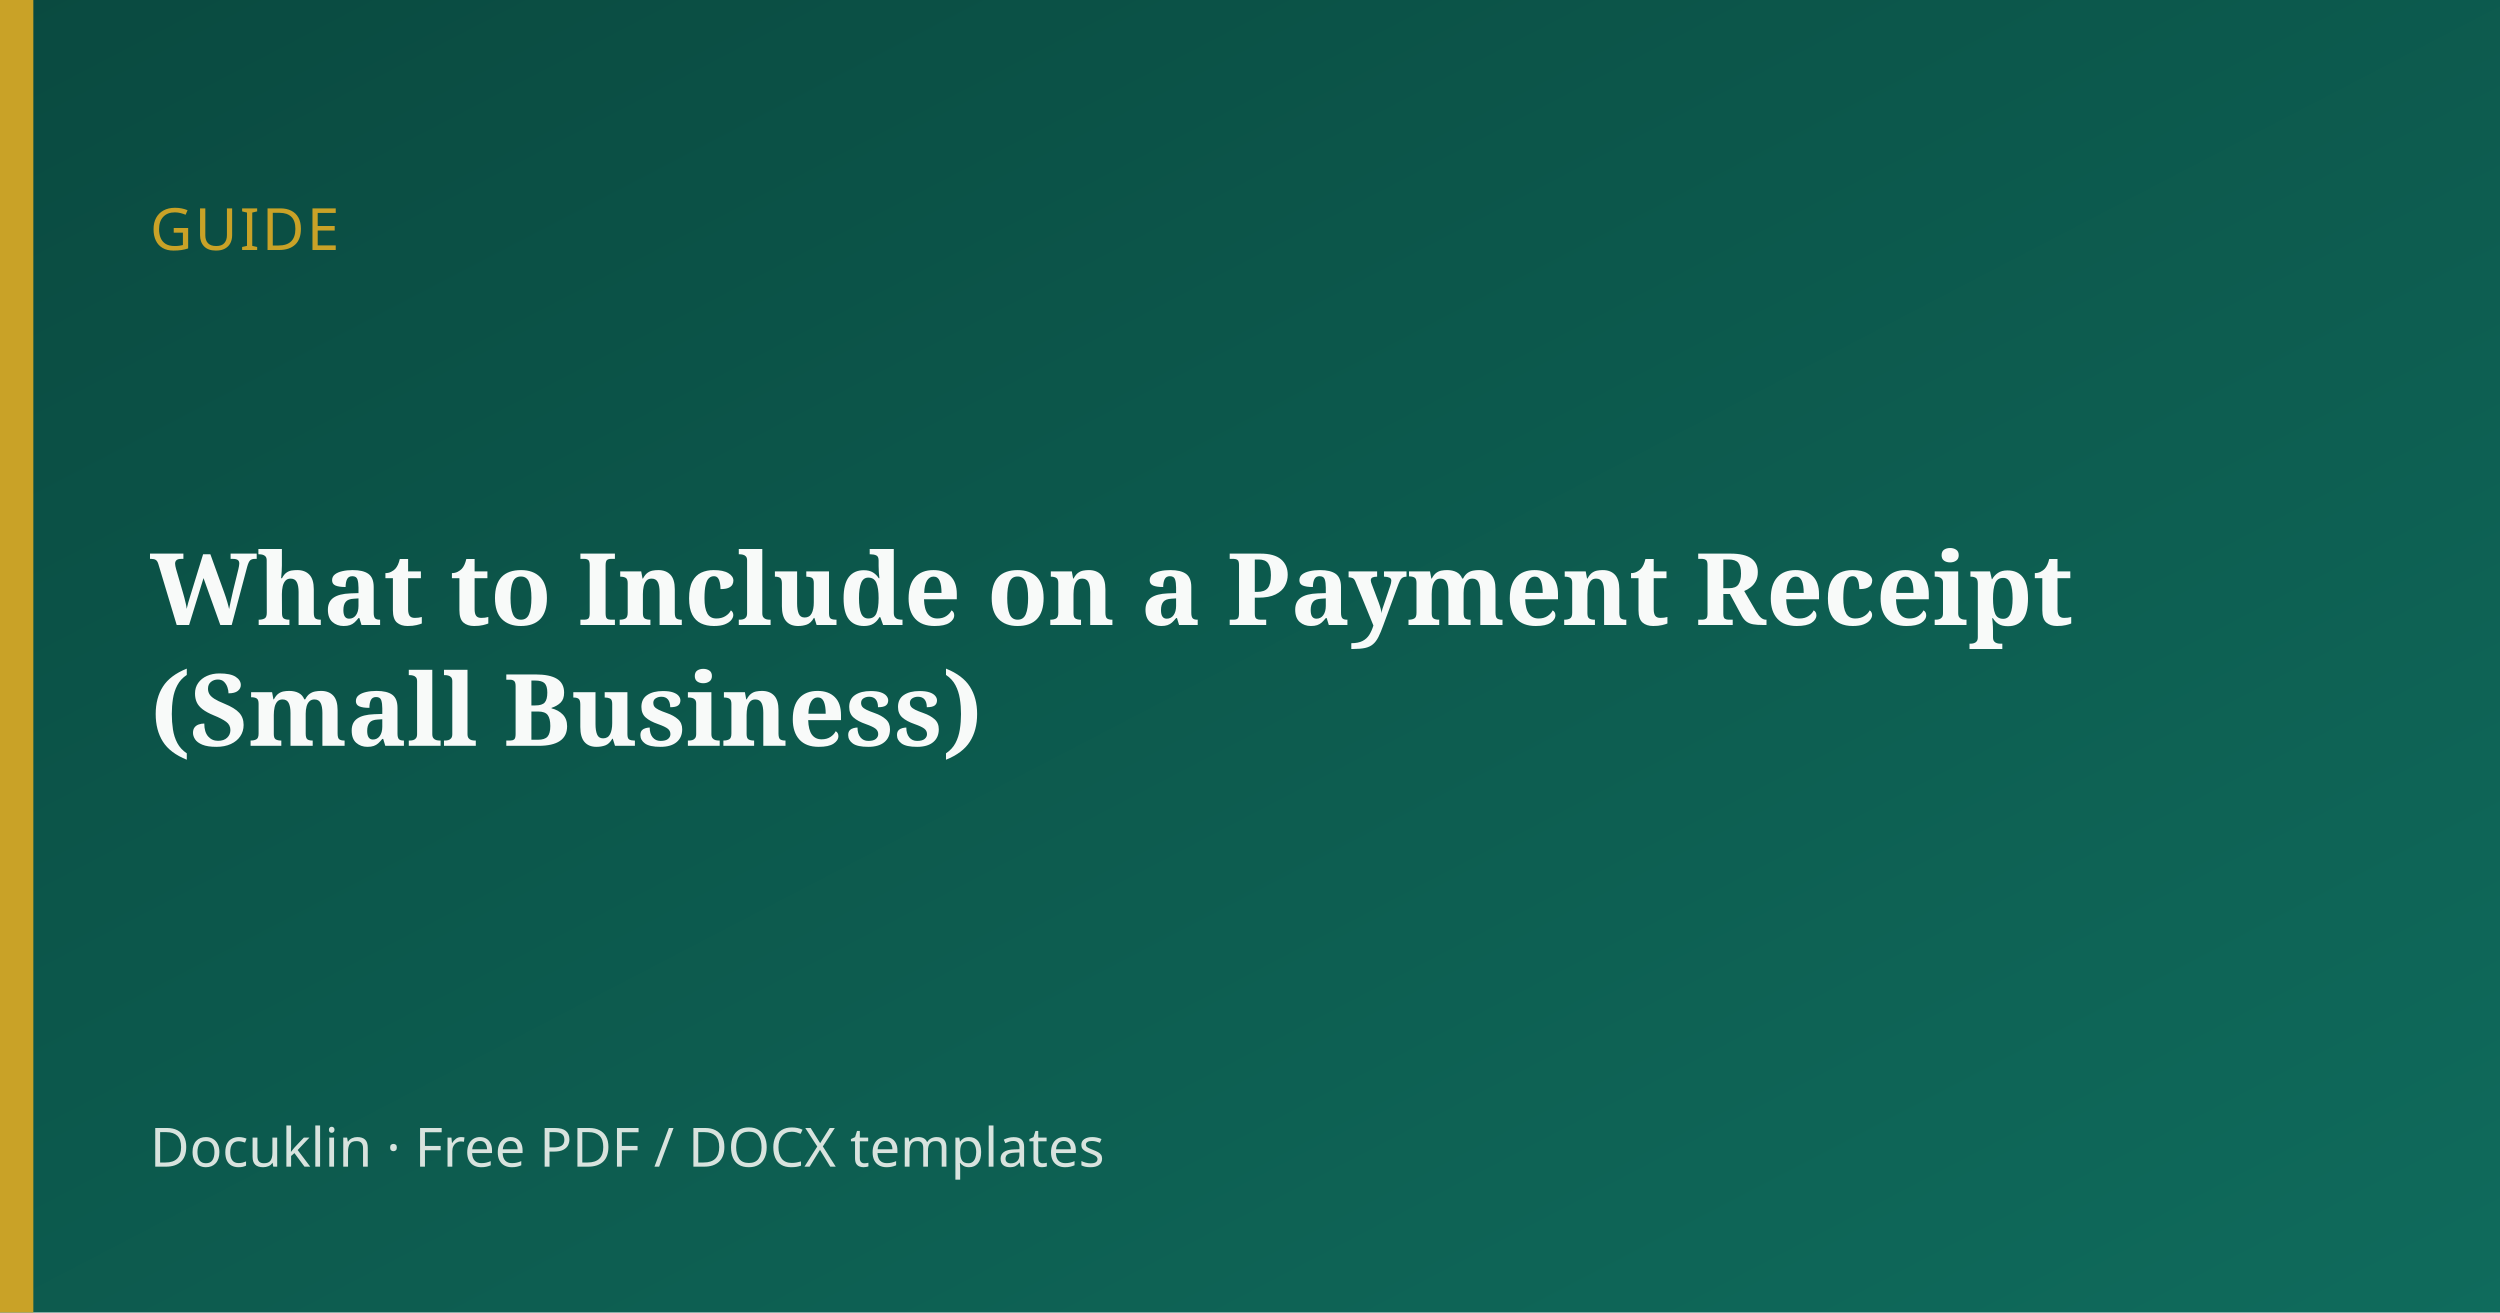
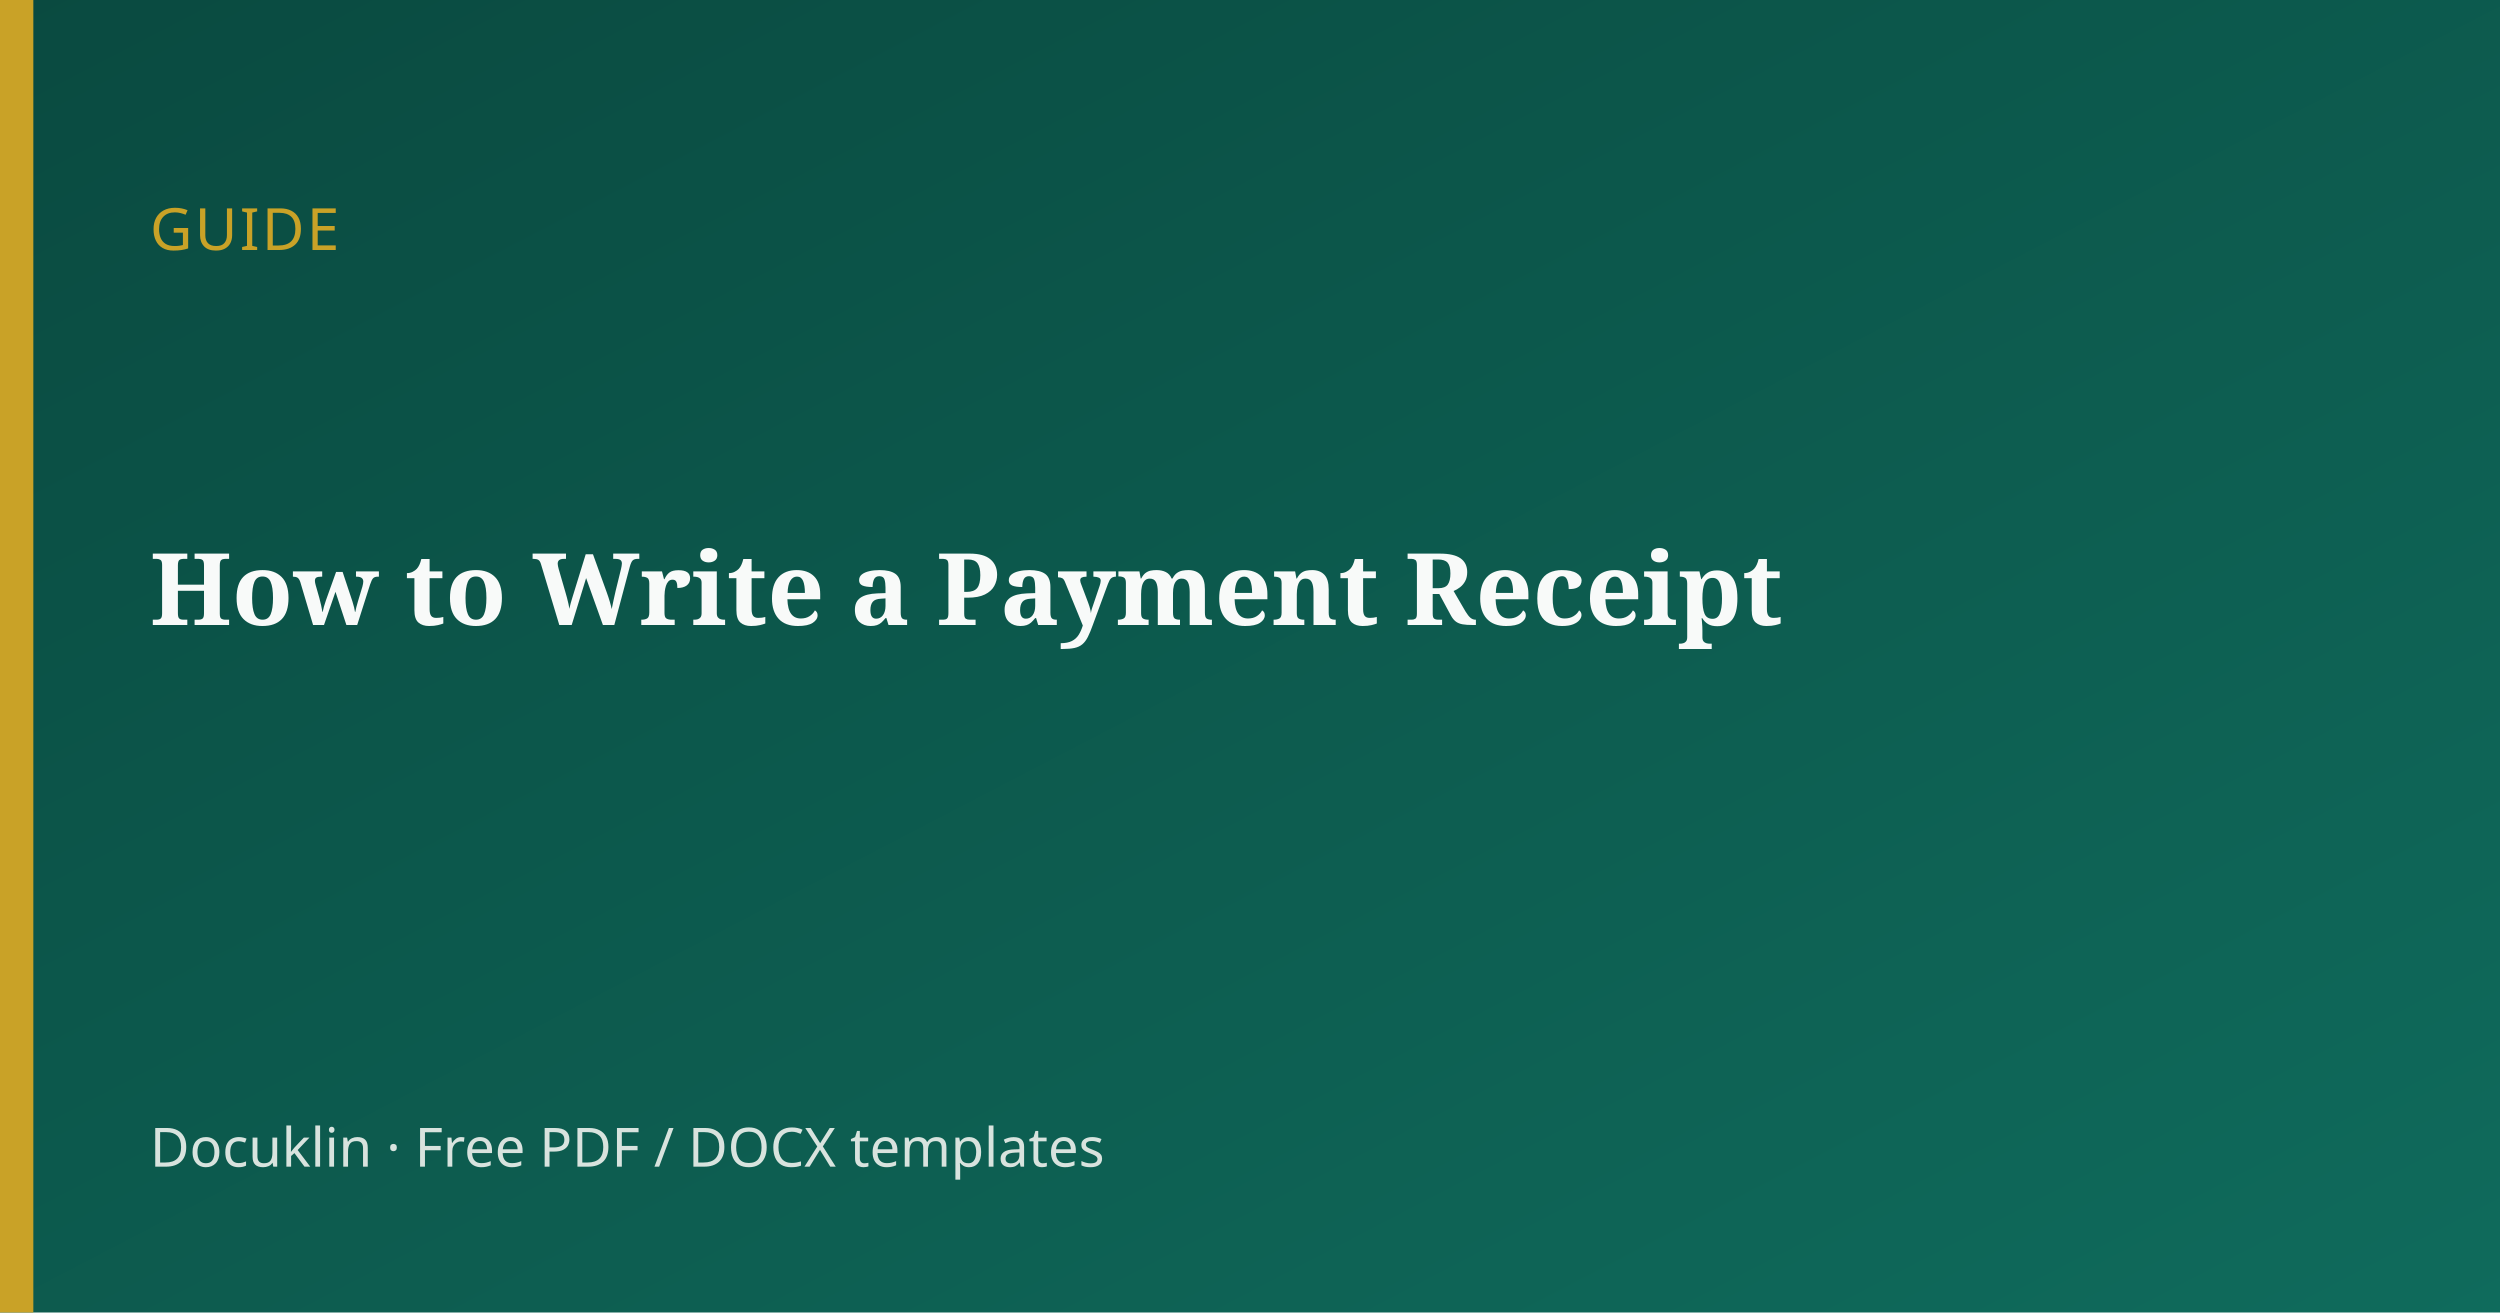
<svg xmlns="http://www.w3.org/2000/svg" width="1200" height="630" viewBox="0 0 1200 630" role="img">
  <defs>
    <linearGradient id="bg" x1="0" y1="0" x2="1" y2="1">
      <stop offset="0%" stop-color="#0a4a40" />
      <stop offset="100%" stop-color="#0f6b5c" />
    </linearGradient>
  </defs>
  <rect width="1200" height="630" fill="url(#bg)" />
  <rect x="0" y="0" width="16" height="630" fill="#c9a227" />
  <text x="72" y="120" fill="#c9a227" font-family="system-ui,sans-serif" font-size="28" letter-spacing="0.04em">GUIDE</text>
-   <text x="72" y="300" fill="#f8faf9" font-family="Georgia, serif" font-size="48" font-weight="700">What to Include on a Payment Receipt</text>
-   <text x="72" y="358" fill="#f8faf9" font-family="Georgia, serif" font-size="48" font-weight="700">(Small Business)</text>
+   <text x="72" y="300" fill="#f8faf9" font-family="Georgia, serif" font-size="48" font-weight="700">How to Write a Payment Receipt</text>
  <text x="72" y="560" fill="#d8e3de" font-family="system-ui,sans-serif" font-size="26">Docuklin · Free PDF / DOCX templates</text>
</svg>
